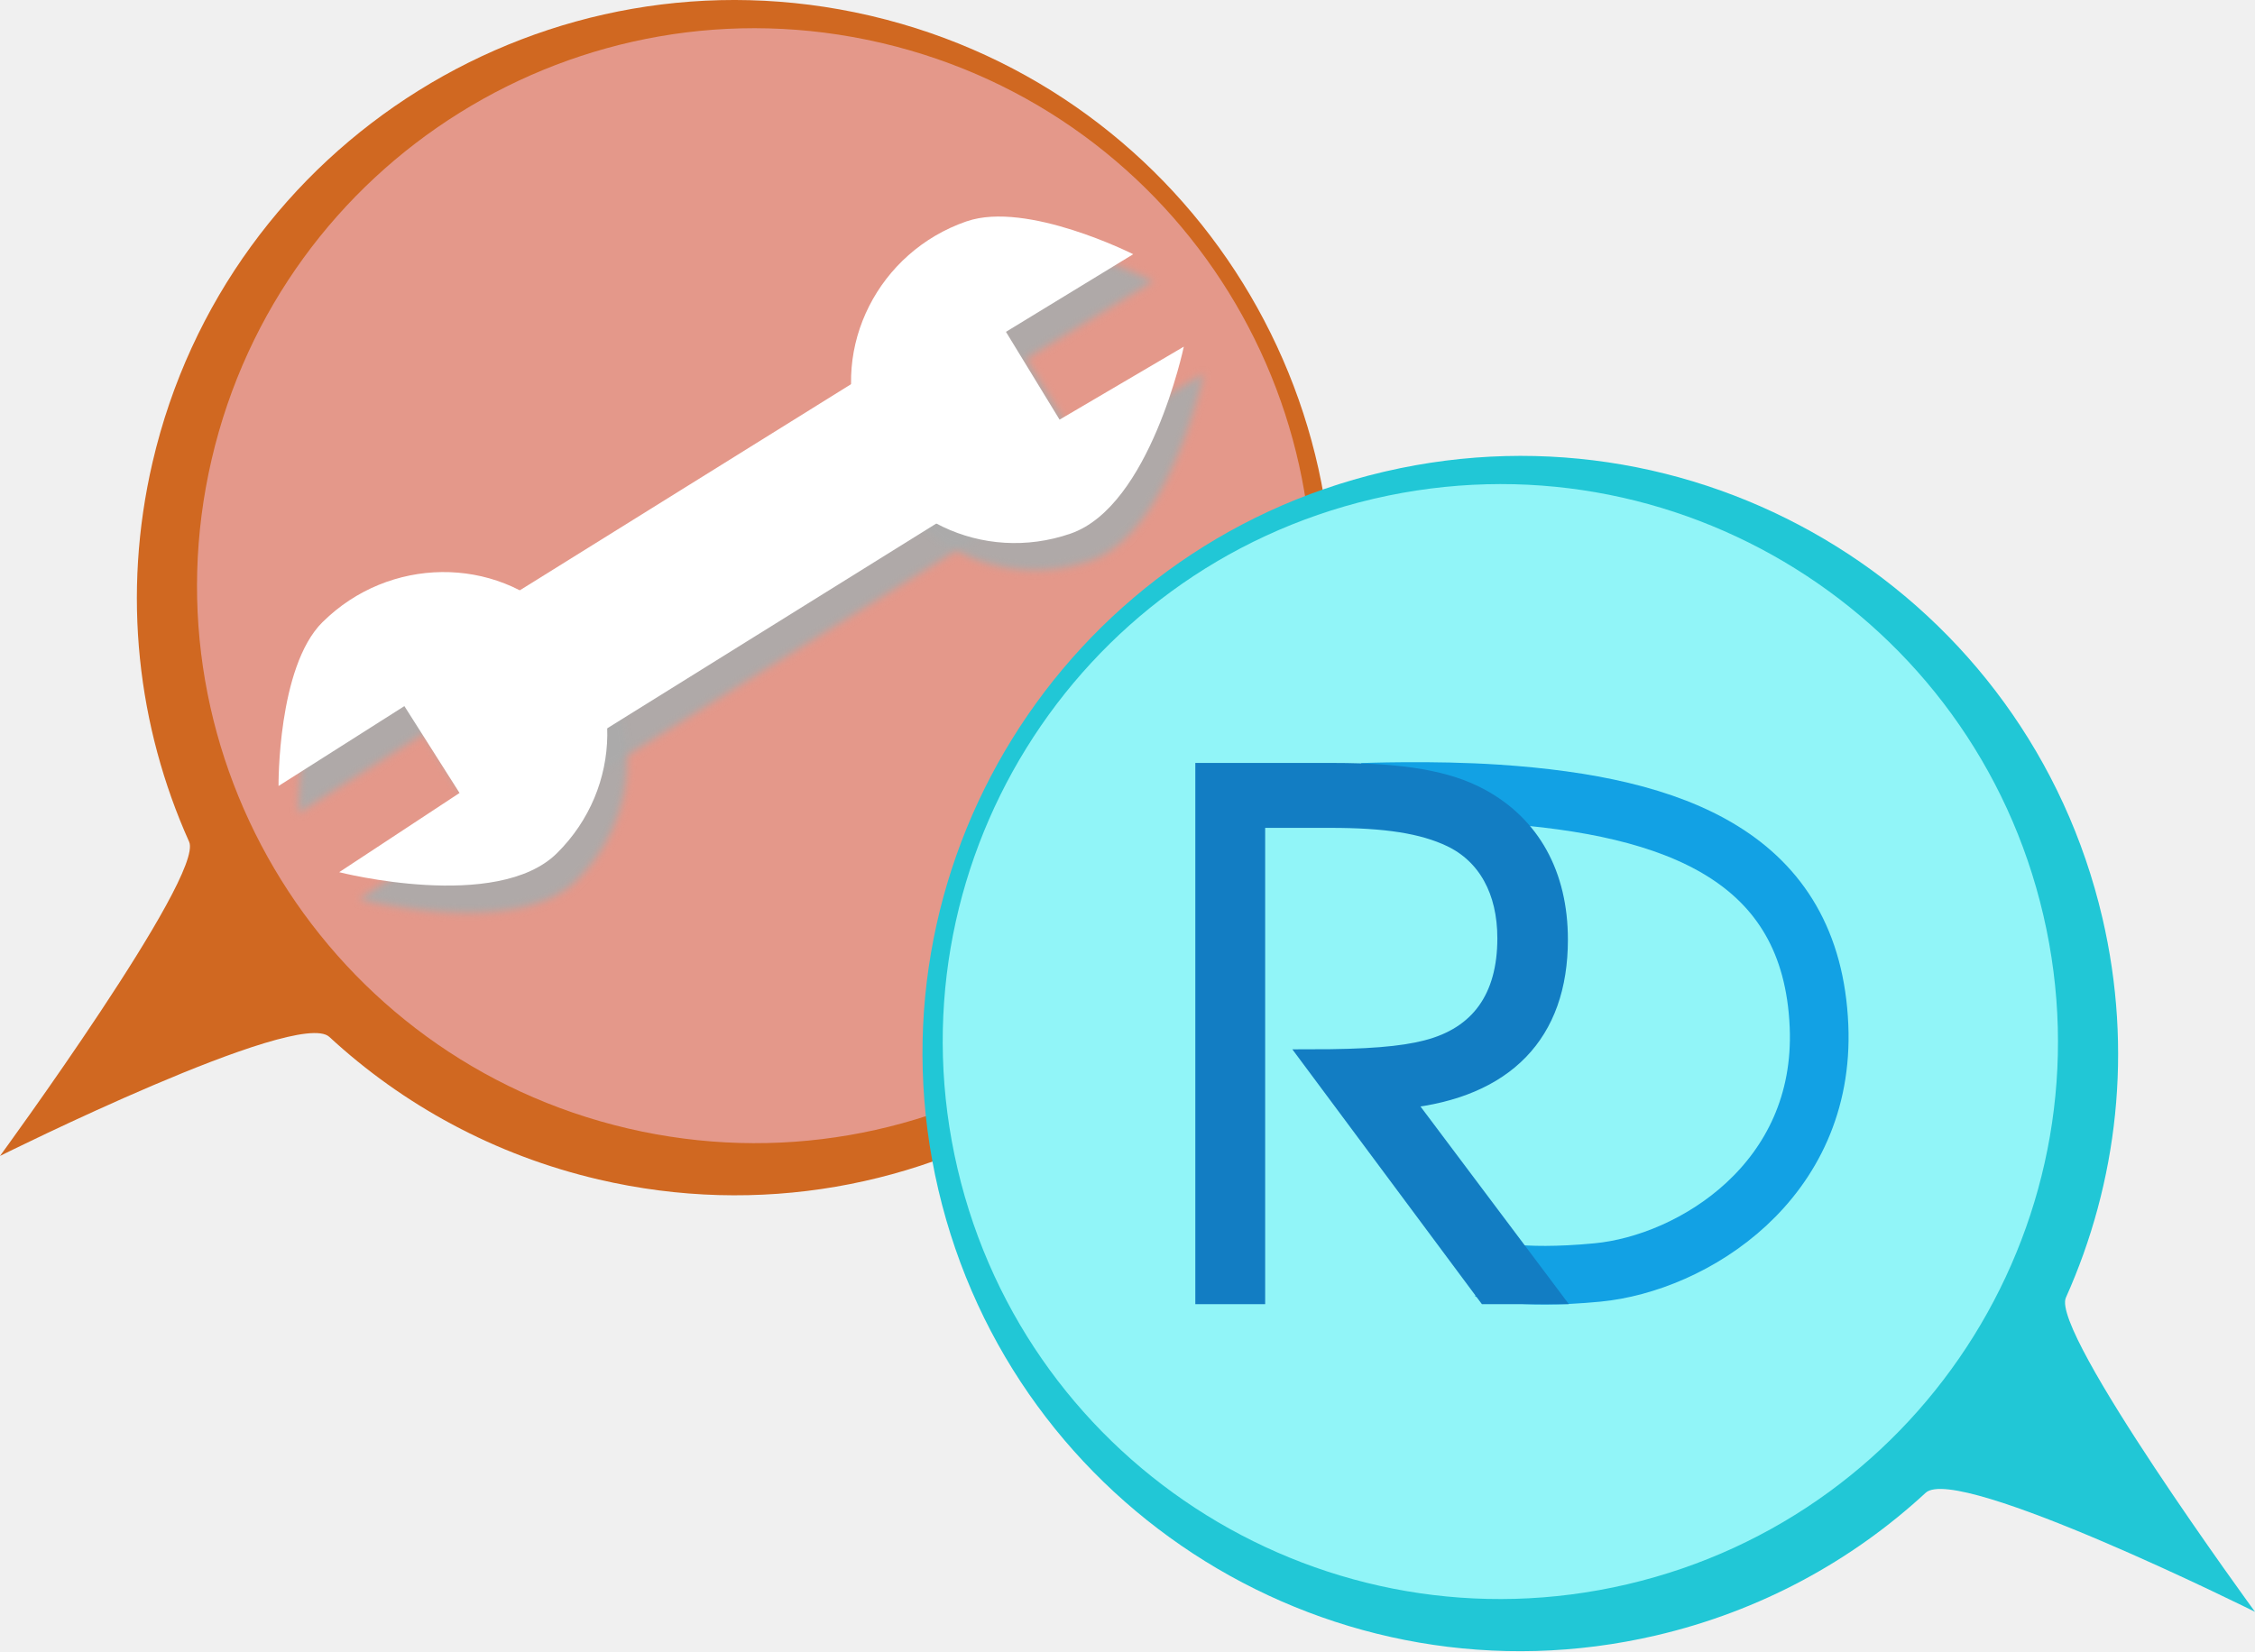
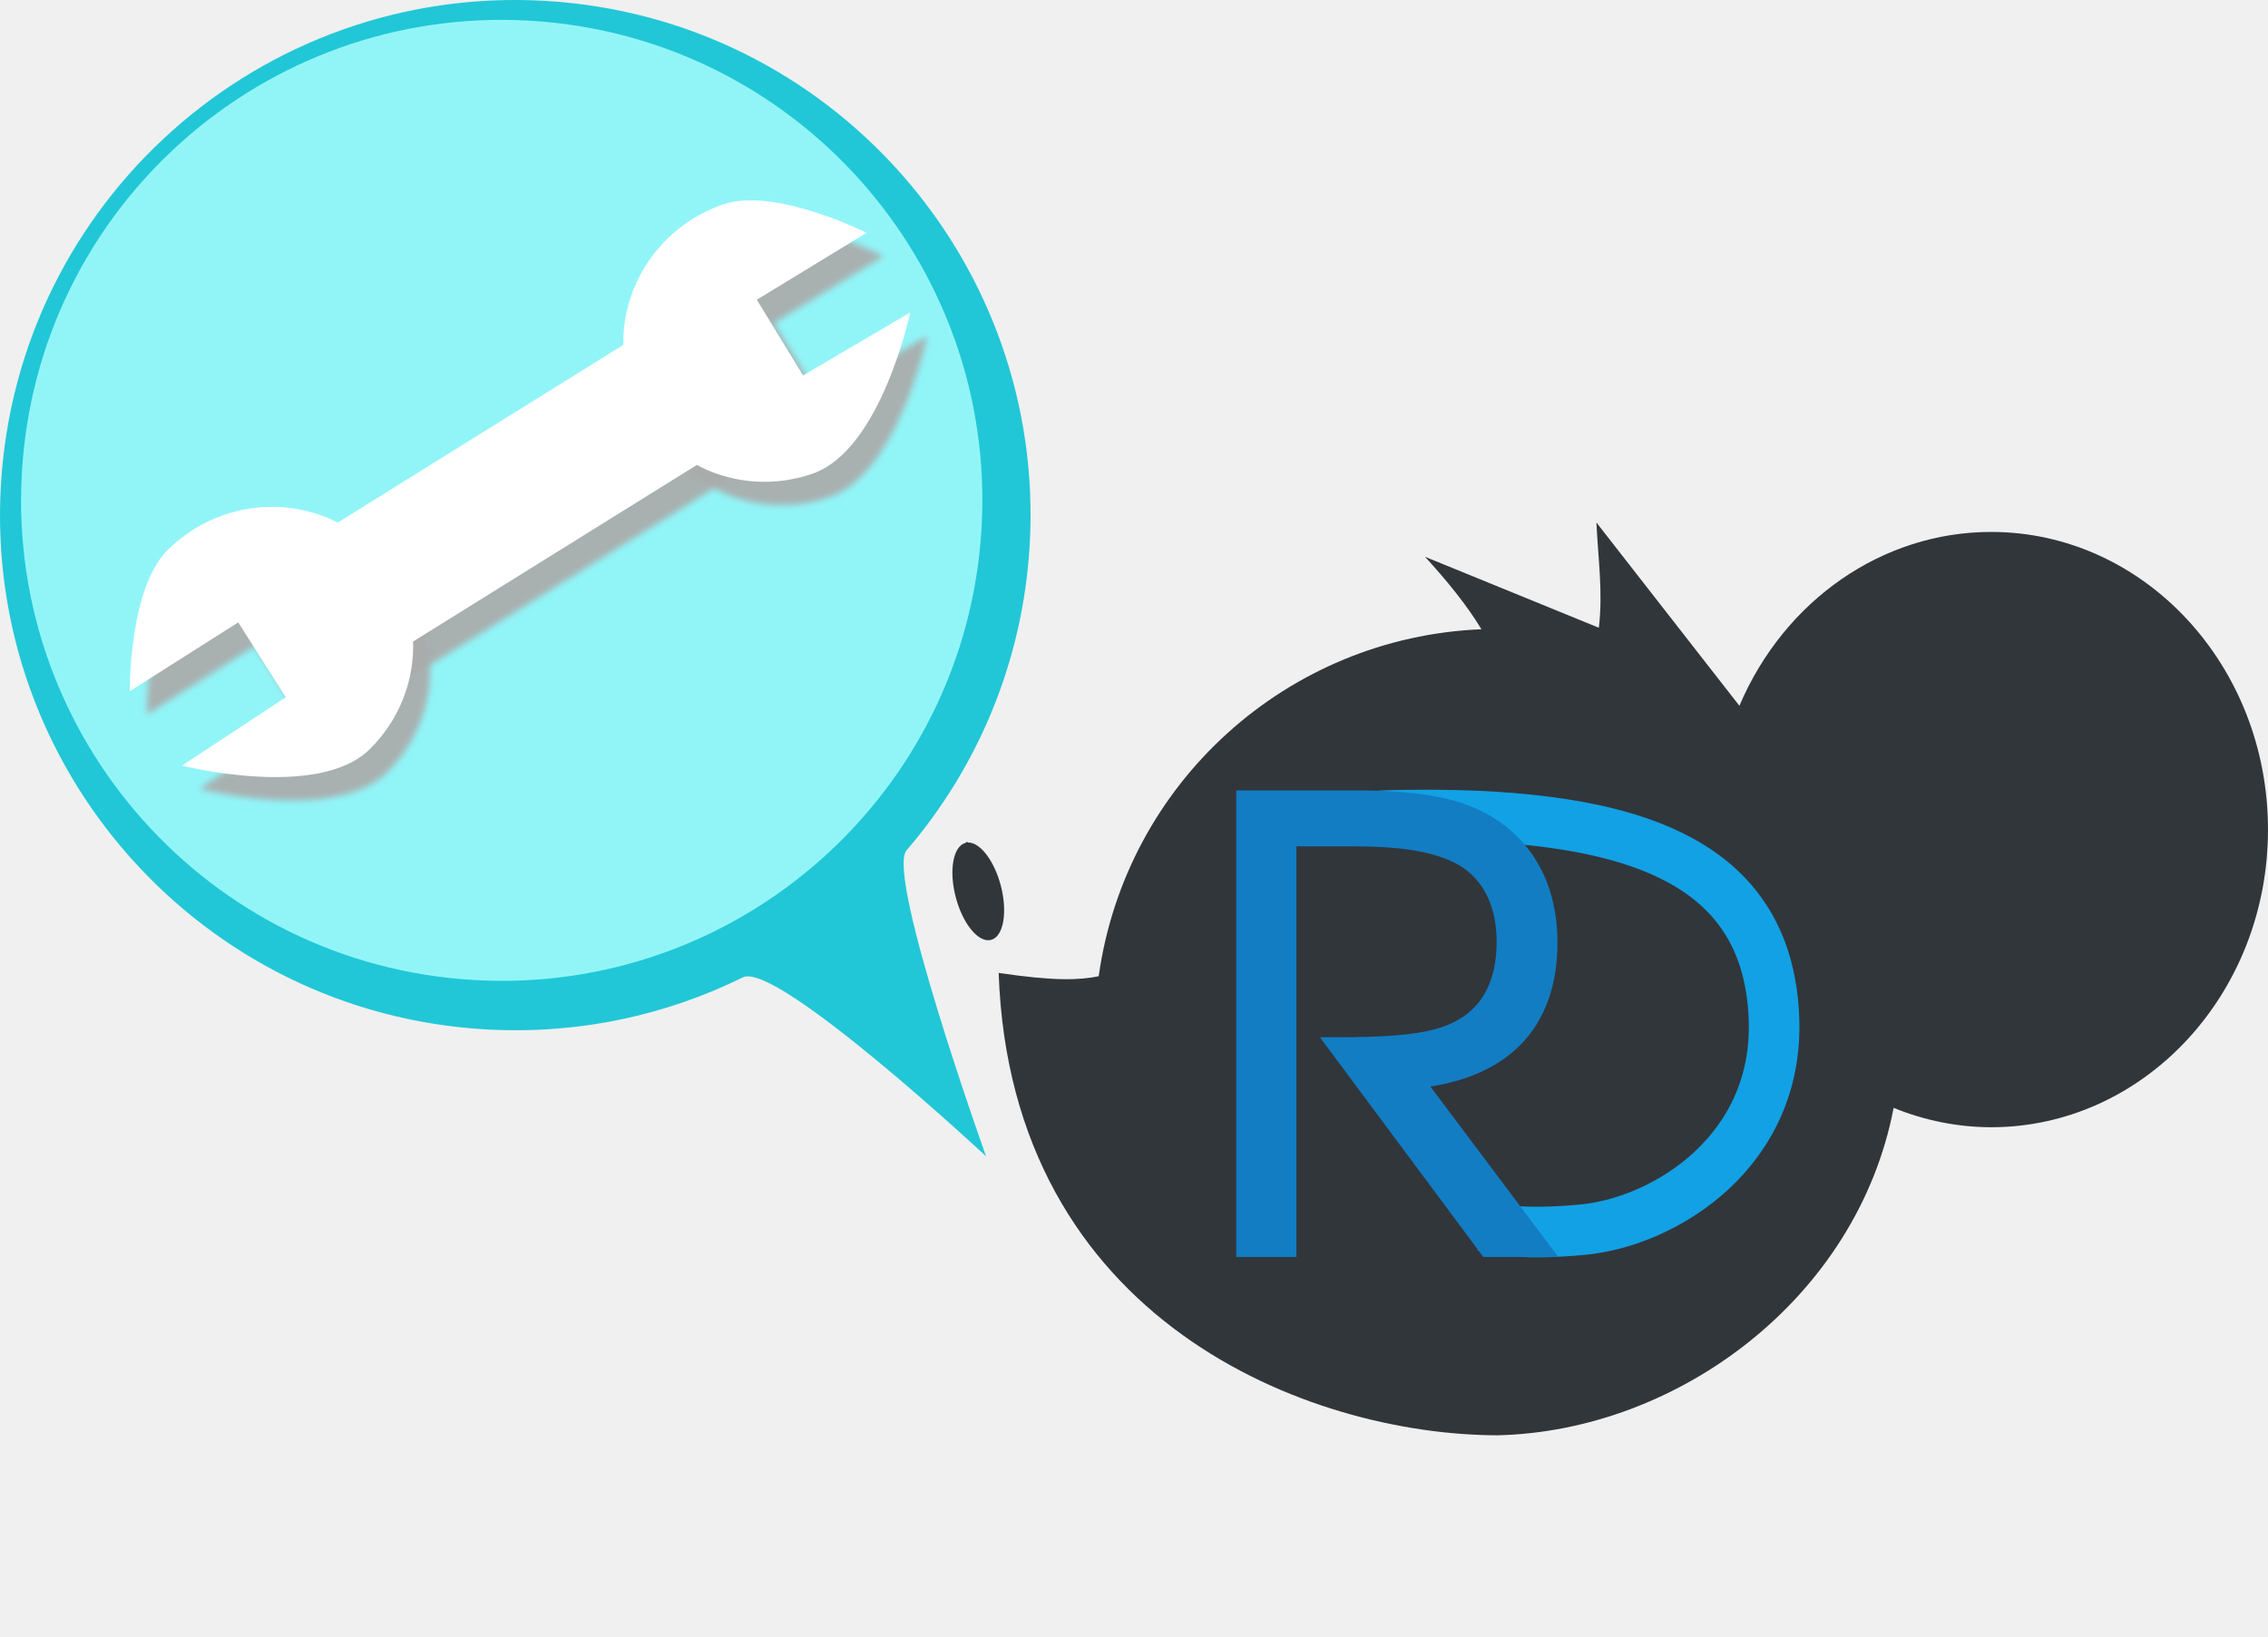
- <svg xmlns="http://www.w3.org/2000/svg" width="92.656mm" height="67.865mm" viewBox="0 0 92.656 67.865" version="1.1" id="svg5" xml:space="preserve">
+ <svg xmlns="http://www.w3.org/2000/svg" width="108.098mm" height="78.022mm" viewBox="0 0 108.098 78.022" version="1.1" id="svg5" xml:space="preserve">
  <defs id="defs2">
    <filter style="color-interpolation-filters:sRGB" id="filter35612" x="-0.01" y="-0.014" width="1.02" height="1.028">
      <feGaussianBlur stdDeviation="0.158" id="feGaussianBlur35614" />
    </filter>
  </defs>
-   <g id="layer1" transform="translate(-32.58557,-190.8215)">
-     <g id="g35634">
-       <g id="g35358" transform="matrix(0.3079697,0,0,0.3079697,574.0701,57.1878)">
-         <path id="path35294" style="fill:#d06821;fill-opacity:1;stroke:none;stroke-width:4.058;stroke-linejoin:round" d="m -1642.212,435.995 c -42.876,-9.937 -85.696,16.742 -95.673,59.609 -4.109,17.654 -2.007,35.303 4.88,50.658 2.057,4.587 -25.235,41.924 -25.235,41.924 0,0 39.708,-19.798 43.939,-15.887 9.801,9.059 22.013,15.778 35.937,19.032 42.858,10.016 85.727,-16.585 95.782,-59.434 10.055,-42.849 -16.506,-85.742 -59.346,-95.836" />
-         <path style="fill:#e8a3a0;fill-opacity:0.824;stroke:none;stroke-width:4.933;stroke-linecap:butt;stroke-linejoin:round;stroke-dasharray:none;stroke-opacity:1" id="path35296" d="m 1640.761,439.62 a 74.383,74.383 0 0 1 89.241,55.602 74.383,74.383 0 0 1 -55.52,89.292 74.383,74.383 0 0 1 -89.343,-55.438 74.383,74.383 0 0 1 55.357,-89.394" transform="scale(-1,1)" />
+   <g id="layer1" transform="translate(-2.709525,-186.8684)">
+     <g id="g1348" transform="translate(-101.8541,-2.779558)">
+       <g id="g1169" transform="translate(-27.16824,168.7374)">
+         <g id="g1159" transform="matrix(2.322434,0,0,2.322434,118.3804,30.22549)">
+           <rect ry="0" rx="0" y="2.584" x="25.294" height="27" width="27" id="rect1155" style="opacity:1;fill:none;fill-opacity:1;stroke:none;stroke-width:1.688;stroke-miterlimit:4;stroke-dasharray:none;stroke-opacity:1" />
+           <path id="path1157" d="m 38.511,6.716 c 0.034,0.72 0.138,1.44 0.05,2.16 L 34.994,7.419 c 0.454,0.496 0.858,0.992 1.158,1.488 -3.978,0.162 -7.299,3.148 -7.855,7.123 -0.396,0.081 -0.907,0.102 -2.053,-0.068 0.249,7.154 6.38,9.487 10.241,9.492 3.707,-0.087 7.38,-2.822 8.126,-6.722 0.639,0.261 1.316,0.396 1.999,0.398 3.139,0 5.684,-2.736 5.684,-6.11 9e-6,-3.375 -2.545,-6.111 -5.684,-6.111 -2.224,0 -4.241,1.398 -5.164,3.569 L 38.511,6.715 Z M 25.61,13.274 c -0.016,0 -0.032,0 -0.047,0.019 -0.255,0.068 -0.344,0.568 -0.199,1.117 0.145,0.55 0.469,0.941 0.724,0.874 0.255,-0.066 0.344,-0.568 0.199,-1.118 -0.135,-0.511 -0.428,-0.892 -0.677,-0.881 z" style="color:#000000;display:inline;overflow:visible;visibility:visible;opacity:1;fill:#31363b;fill-opacity:1;fill-rule:nonzero;stroke:none;stroke-width:1.555;stroke-linecap:square;stroke-linejoin:miter;stroke-miterlimit:4;stroke-dasharray:none;stroke-opacity:1;marker:none;enable-background:accumulate" />
+         </g>
+         <g id="g1167" transform="matrix(0.3079697,0,0,0.3079697,416.3791,-104.9923)">
+           <path style="fill:none;fill-opacity:1;stroke:#12a1e4;stroke-width:7.827;stroke-linecap:butt;stroke-dasharray:none;stroke-opacity:1" d="m -710.649,535.103 c 0,0 9.303,-0.372 18.02,0.209 23.748,1.583 41.94,8.393 42.897,30.983 0.878,20.719 -16.842,31.659 -29.553,32.88 -10.897,1.046 -14.967,-0.469 -14.967,-0.469" id="path1161" />
+           <text xml:space="preserve" style="font-size:94.599px;font-family:UnDinaru;-inkscape-font-specification:'UnDinaru, Normal';fill:#127dc3;fill-opacity:1;stroke:#127dc3;stroke-width:2.319;stroke-linecap:round;stroke-opacity:1" x="-738.973" y="602.245" id="text1165">
+             <tspan id="tspan1163" style="font-style:normal;font-variant:normal;font-weight:normal;font-stretch:normal;font-size:94.599px;font-family:'URW Gothic';-inkscape-font-specification:'URW Gothic, Normal';font-variant-ligatures:normal;font-variant-caps:normal;font-variant-numeric:normal;font-variant-east-asian:normal;fill:#127dc3;fill-opacity:1;stroke:#127dc3;stroke-width:2.319;stroke-opacity:1" x="-738.973" y="602.245">R</tspan>
+           </text>
+         </g>
      </g>
-       <g id="g35292" transform="matrix(0.3079697,0,0,0.3079697,575.644,88.89861)">
-         <path id="path30077" style="fill:#21c7d6;fill-opacity:1;stroke:none;stroke-width:4.058;stroke-linejoin:round" d="m -1578.517,393.868 c 42.876,-9.937 85.696,16.742 95.673,59.609 4.109,17.654 2.007,35.303 -4.88,50.658 -2.057,4.587 25.235,41.924 25.235,41.924 0,0 -39.708,-19.798 -43.939,-15.887 -9.801,9.059 -22.013,15.778 -35.937,19.032 -42.858,10.016 -85.727,-16.585 -95.782,-59.434 -10.055,-42.849 16.506,-85.742 59.346,-95.836" />
-         <path style="fill:#a9ffff;fill-opacity:0.824;stroke:none;stroke-width:4.933;stroke-linecap:butt;stroke-linejoin:round;stroke-dasharray:none;stroke-opacity:1" id="path34382" d="m -1579.968,397.493 a 74.383,74.383 0 0 1 89.241,55.602 74.383,74.383 0 0 1 -55.52,89.292 74.383,74.383 0 0 1 -89.343,-55.438 74.383,74.383 0 0 1 55.357,-89.394" />
-       </g>
-       <g id="g34822" transform="matrix(0.3079697,0,0,0.3079697,307.4249,58.59304)">
-         <path style="fill:none;fill-opacity:1;stroke:#12a1e4;stroke-width:7.827;stroke-linecap:butt;stroke-dasharray:none;stroke-opacity:1" d="m -710.649,535.103 c 0,0 9.303,-0.372 18.02,0.209 23.748,1.583 41.94,8.393 42.897,30.983 0.878,20.719 -16.842,31.659 -29.553,32.88 -10.897,1.046 -14.967,-0.469 -14.967,-0.469" id="path34816" />
-         <text xml:space="preserve" style="font-size:94.599px;font-family:UnDinaru;-inkscape-font-specification:'UnDinaru, Normal';fill:#127dc3;fill-opacity:1;stroke:#127dc3;stroke-width:2.319;stroke-linecap:round;stroke-opacity:1" x="-738.973" y="602.245" id="text34820">
-           <tspan id="tspan34818" style="font-style:normal;font-variant:normal;font-weight:normal;font-stretch:normal;font-size:94.599px;font-family:'URW Gothic';-inkscape-font-specification:'URW Gothic, Normal';font-variant-ligatures:normal;font-variant-caps:normal;font-variant-numeric:normal;font-variant-east-asian:normal;fill:#127dc3;fill-opacity:1;stroke:#127dc3;stroke-width:2.319;stroke-opacity:1" x="-738.973" y="602.245">R</tspan>
-         </text>
-       </g>
-       <g id="g35602" style="fill:#aaaaaa;fill-opacity:0.92;filter:url(#filter35612)">
-         <rect style="fill:#aaaaaa;fill-opacity:0.92;stroke:none;stroke-width:0.602;stroke-linecap:butt;stroke-linejoin:round;stroke-dasharray:none;stroke-opacity:1" id="rect35446" width="22.341" height="6.713" x="-71.461" y="212.483" ry="0.226" transform="rotate(-31.90076)" />
-         <path id="path35448" style="fill:#aaaaaa;fill-opacity:0.92;stroke:none;stroke-width:0.68;stroke-linejoin:round" d="m 46.67,217.492 c 2.718,-2.683 7.072,-2.732 9.726,-0.107 2.655,2.624 2.607,6.928 -0.107,9.616 -2.463,2.44 -8.949,0.782 -8.949,0.782 l 4.945,-3.256 -2.266,-3.57 -5.171,3.283 c 0,0 -0.049,-4.889 1.803,-6.731" />
-         <path id="path35450" style="fill:#aaaaaa;fill-opacity:0.92;stroke:none;stroke-width:0.68;stroke-linejoin:round" d="m 73.106,201.037 c -3.608,1.254 -5.573,5.139 -4.39,8.68 1.183,3.54 5.066,5.398 8.676,4.15 3.277,-1.133 4.653,-7.684 4.653,-7.684 l -5.105,3 -2.203,-3.609 5.229,-3.19 c 0,0 -4.365,-2.203 -6.835,-1.354" />
-       </g>
-       <g id="g35610" transform="translate(-0.8175725,-1.113894)">
-         <rect style="fill:#ffffff;fill-opacity:1;stroke:none;stroke-width:0.602;stroke-linecap:butt;stroke-linejoin:round;stroke-dasharray:none;stroke-opacity:1" id="rect35604" width="22.341" height="6.713" x="-71.461" y="212.483" ry="0.226" transform="rotate(-31.90076)" />
-         <path id="path35606" style="fill:#ffffff;fill-opacity:1;stroke:none;stroke-width:0.68;stroke-linejoin:round" d="m 46.67,217.492 c 2.718,-2.683 7.072,-2.732 9.726,-0.107 2.655,2.624 2.607,6.928 -0.107,9.616 -2.463,2.44 -8.949,0.782 -8.949,0.782 l 4.945,-3.256 -2.266,-3.57 -5.171,3.283 c 0,0 -0.049,-4.889 1.803,-6.731" />
-         <path id="path35608" style="fill:#ffffff;fill-opacity:1;stroke:none;stroke-width:0.68;stroke-linejoin:round" d="m 73.106,201.037 c -3.608,1.254 -5.573,5.139 -4.39,8.68 1.183,3.54 5.066,5.398 8.676,4.15 3.277,-1.133 4.653,-7.684 4.653,-7.684 l -5.105,3 -2.203,-3.609 5.229,-3.19 c 0,0 -4.365,-2.203 -6.835,-1.354" />
+       <g id="g1325">
+         <g id="g1181" transform="matrix(0.2953151,0.08737489,-0.08737489,0.2953151,631.1678,211.3003)">
+           <path id="path1177" style="fill:#21c7d6;fill-opacity:1;stroke:none;stroke-width:4.058;stroke-linejoin:round" d="m -1578.517,393.868 c 42.876,-9.937 85.696,16.742 95.673,59.609 4.109,17.654 2.007,35.303 -4.88,50.658 -2.057,4.587 25.235,41.924 25.235,41.924 0,0 -39.708,-19.798 -43.939,-15.887 -9.801,9.059 -22.013,15.778 -35.937,19.032 -42.858,10.016 -85.727,-16.585 -95.782,-59.434 -10.055,-42.849 16.506,-85.742 59.346,-95.836" />
+           <path id="path1179" style="fill:#a9ffff;fill-opacity:0.824;stroke-width:4.933;stroke-linejoin:round" d="m -1579.968,397.493 a 74.383,74.383 0 0 1 89.241,55.602 74.383,74.383 0 0 1 -55.52,89.292 74.383,74.383 0 0 1 -89.343,-55.438 74.383,74.383 0 0 1 55.357,-89.394" />
+         </g>
+         <g id="g1311" transform="translate(-48.44385,56.35529)">
+           <g id="g1273" style="fill:#aaaaaa;fill-opacity:0.92;filter:url(#filter35612)" transform="translate(115.1608,-56.87709)">
+             <rect style="fill:#aaaaaa;fill-opacity:0.92;stroke:none;stroke-width:0.602;stroke-linecap:butt;stroke-linejoin:round;stroke-dasharray:none;stroke-opacity:1" id="rect1267" width="22.341" height="6.713" x="-71.461" y="212.483" ry="0.226" transform="rotate(-31.90076)" />
+             <path id="path1269" style="fill:#aaaaaa;fill-opacity:0.92;stroke:none;stroke-width:0.68;stroke-linejoin:round" d="m 46.67,217.492 c 2.718,-2.683 7.072,-2.732 9.726,-0.107 2.655,2.624 2.607,6.928 -0.107,9.616 -2.463,2.44 -8.949,0.782 -8.949,0.782 l 4.945,-3.256 -2.266,-3.57 -5.171,3.283 c 0,0 -0.049,-4.889 1.803,-6.731" />
+             <path id="path1271" style="fill:#aaaaaa;fill-opacity:0.92;stroke:none;stroke-width:0.68;stroke-linejoin:round" d="m 73.106,201.037 c -3.608,1.254 -5.573,5.139 -4.39,8.68 1.183,3.54 5.066,5.398 8.676,4.15 3.277,-1.133 4.653,-7.684 4.653,-7.684 l -5.105,3 -2.203,-3.609 5.229,-3.19 c 0,0 -4.365,-2.203 -6.835,-1.354" />
+           </g>
+           <g id="g1281" transform="translate(114.3433,-57.99098)">
+             <rect style="fill:#ffffff;fill-opacity:1;stroke:none;stroke-width:0.602;stroke-linecap:butt;stroke-linejoin:round;stroke-dasharray:none;stroke-opacity:1" id="rect1275" width="22.341" height="6.713" x="-71.461" y="212.483" ry="0.226" transform="rotate(-31.90076)" />
+             <path id="path1277" style="fill:#ffffff;fill-opacity:1;stroke:none;stroke-width:0.68;stroke-linejoin:round" d="m 46.67,217.492 c 2.718,-2.683 7.072,-2.732 9.726,-0.107 2.655,2.624 2.607,6.928 -0.107,9.616 -2.463,2.44 -8.949,0.782 -8.949,0.782 l 4.945,-3.256 -2.266,-3.57 -5.171,3.283 c 0,0 -0.049,-4.889 1.803,-6.731" />
+             <path id="path1279" style="fill:#ffffff;fill-opacity:1;stroke:none;stroke-width:0.68;stroke-linejoin:round" d="m 73.106,201.037 c -3.608,1.254 -5.573,5.139 -4.39,8.68 1.183,3.54 5.066,5.398 8.676,4.15 3.277,-1.133 4.653,-7.684 4.653,-7.684 l -5.105,3 -2.203,-3.609 5.229,-3.19 c 0,0 -4.365,-2.203 -6.835,-1.354" />
+           </g>
+         </g>
      </g>
    </g>
  </g>
  <style id="style342">.st0{fill:#ffbc00}.st1{fill:#fff}</style>
</svg>
